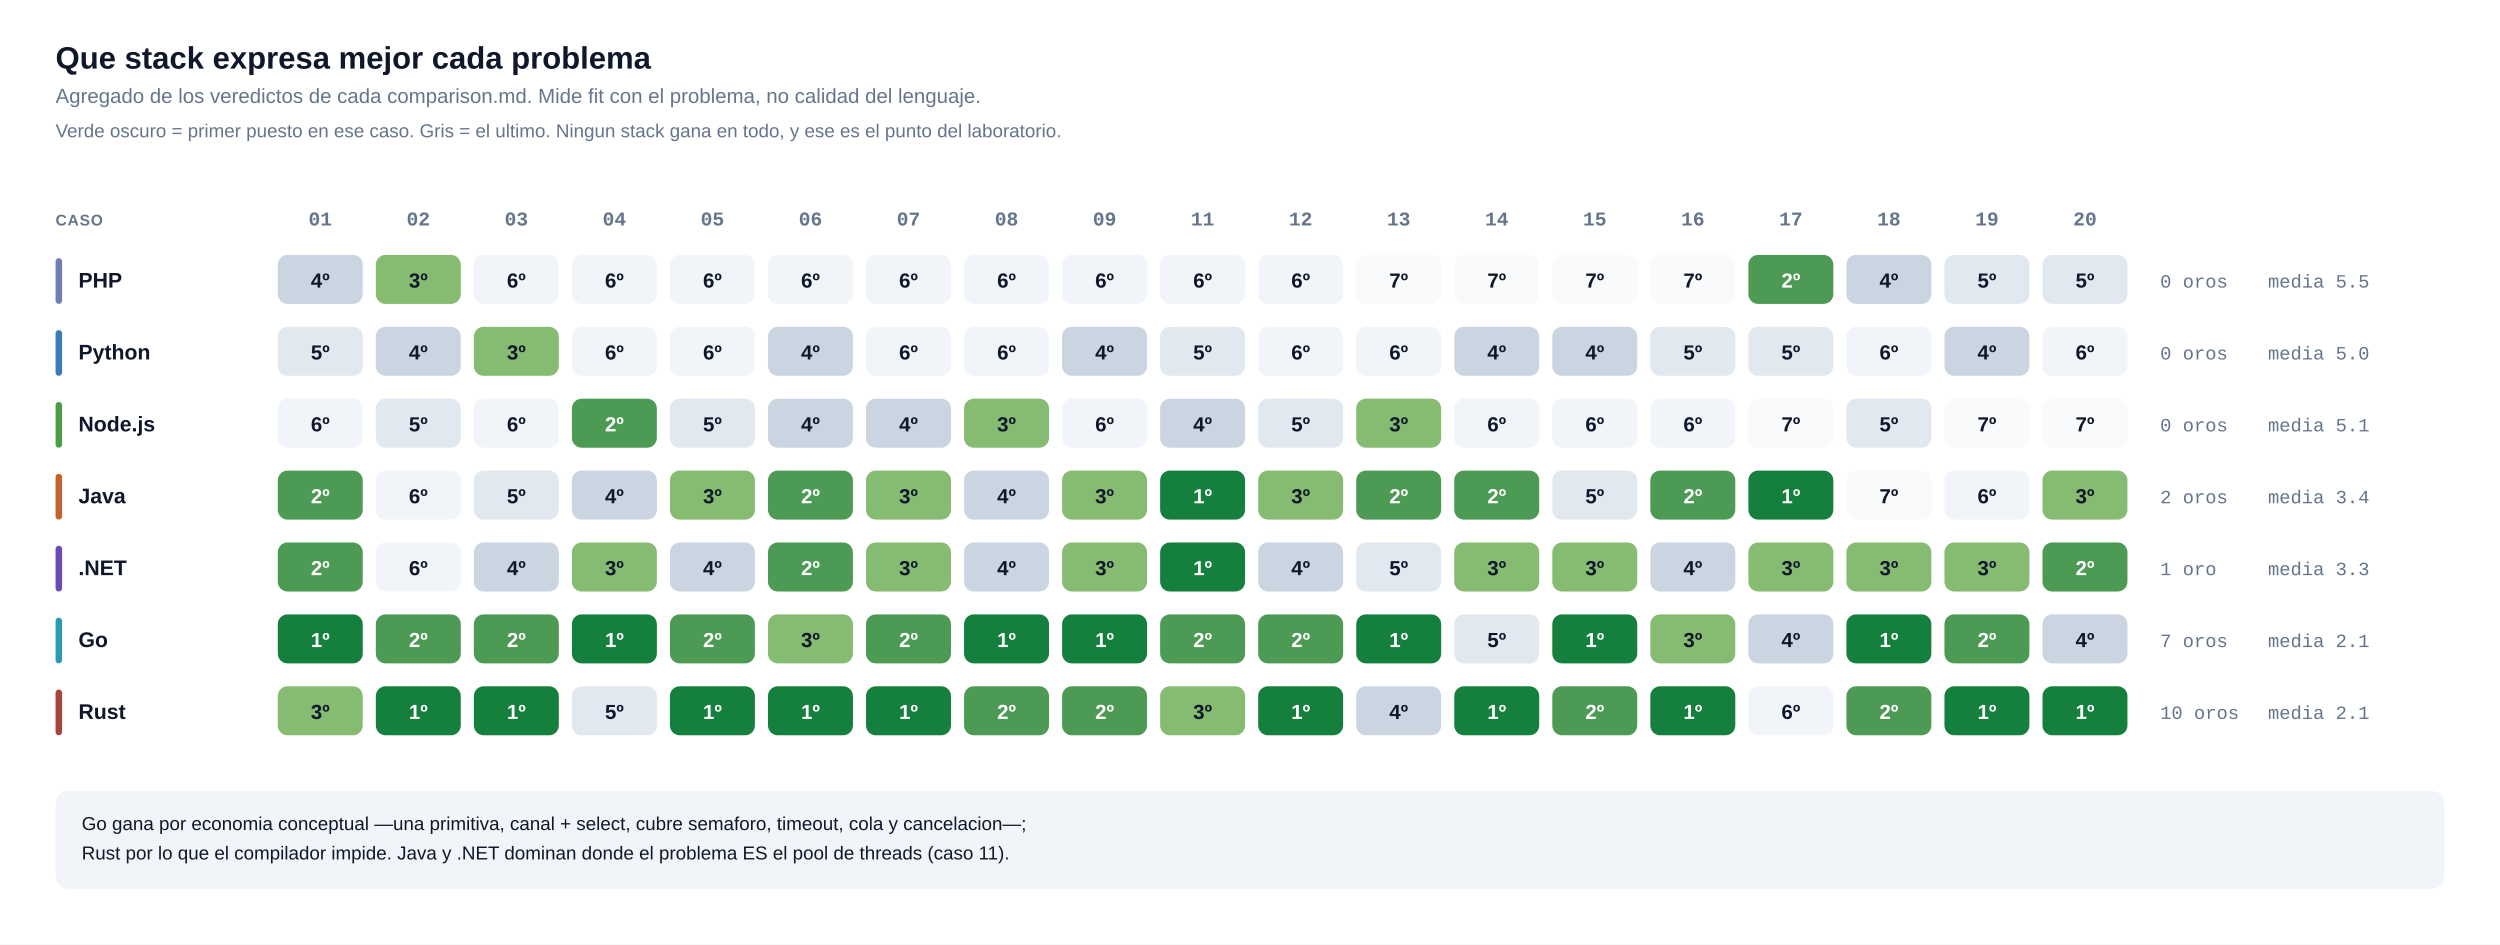
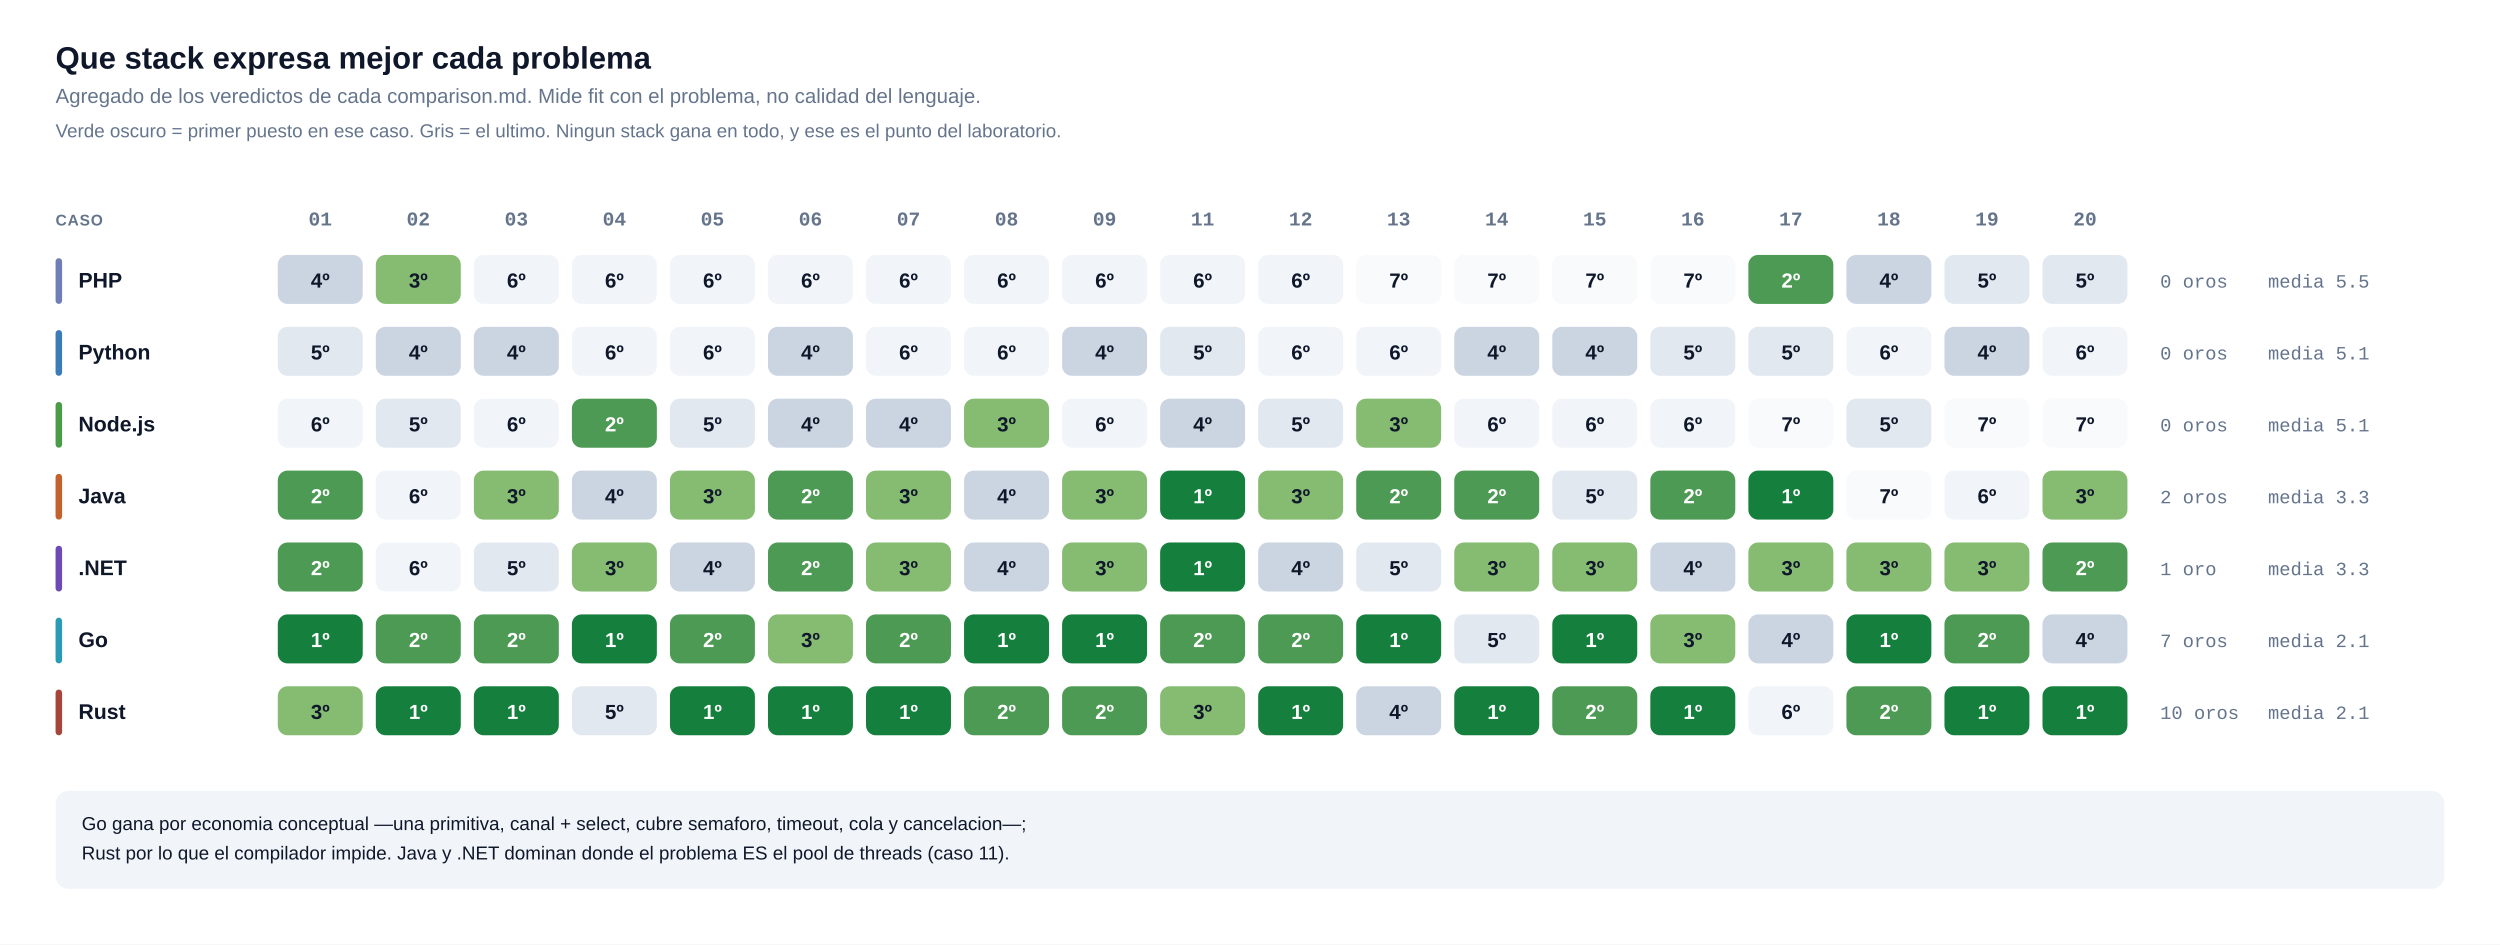
<svg xmlns="http://www.w3.org/2000/svg" viewBox="0 0 1530 578" width="1530" height="578" role="img" aria-label="Ranking de fit por caso y stack">
  <defs>
    <marker id="arrowhead" markerWidth="9" markerHeight="7" refX="8" refY="3.5" orient="auto">
      <polygon points="0 0, 9 3.5, 0 7" fill="#2563eb" />
    </marker>
  </defs>
  <rect x="0" y="0" width="1530" height="578" rx="0" ry="0" fill="#ffffff" stroke="none" stroke-width="1" />
  <text x="34" y="42" font-family="Segoe UI, Helvetica Neue, Arial, sans-serif" font-size="19" fill="#0f172a" text-anchor="start" font-weight="600">Que stack expresa mejor cada problema</text>
  <text x="34" y="63" font-family="Segoe UI, Helvetica Neue, Arial, sans-serif" font-size="12.5" fill="#64748b" text-anchor="start" font-weight="400">Agregado de los veredictos de cada comparison.md. Mide fit con el problema, no calidad del lenguaje.</text>
  <text x="34" y="84" font-family="Segoe UI, Helvetica Neue, Arial, sans-serif" font-size="11.5" fill="#64748b" text-anchor="start" font-weight="400">Verde oscuro = primer puesto en ese caso. Gris = el ultimo. Ningun stack gana en todo, y ese es el punto del laboratorio.</text>
  <text x="196.0" y="138" font-family="SFMono-Regular, Consolas, Liberation Mono, monospace" font-size="12" fill="#64748b" text-anchor="middle" font-weight="600">01</text>
  <text x="256.0" y="138" font-family="SFMono-Regular, Consolas, Liberation Mono, monospace" font-size="12" fill="#64748b" text-anchor="middle" font-weight="600">02</text>
  <text x="316.0" y="138" font-family="SFMono-Regular, Consolas, Liberation Mono, monospace" font-size="12" fill="#64748b" text-anchor="middle" font-weight="600">03</text>
  <text x="376.0" y="138" font-family="SFMono-Regular, Consolas, Liberation Mono, monospace" font-size="12" fill="#64748b" text-anchor="middle" font-weight="600">04</text>
  <text x="436.0" y="138" font-family="SFMono-Regular, Consolas, Liberation Mono, monospace" font-size="12" fill="#64748b" text-anchor="middle" font-weight="600">05</text>
  <text x="496.0" y="138" font-family="SFMono-Regular, Consolas, Liberation Mono, monospace" font-size="12" fill="#64748b" text-anchor="middle" font-weight="600">06</text>
  <text x="556.0" y="138" font-family="SFMono-Regular, Consolas, Liberation Mono, monospace" font-size="12" fill="#64748b" text-anchor="middle" font-weight="600">07</text>
  <text x="616.0" y="138" font-family="SFMono-Regular, Consolas, Liberation Mono, monospace" font-size="12" fill="#64748b" text-anchor="middle" font-weight="600">08</text>
  <text x="676.0" y="138" font-family="SFMono-Regular, Consolas, Liberation Mono, monospace" font-size="12" fill="#64748b" text-anchor="middle" font-weight="600">09</text>
  <text x="736.0" y="138" font-family="SFMono-Regular, Consolas, Liberation Mono, monospace" font-size="12" fill="#64748b" text-anchor="middle" font-weight="600">11</text>
  <text x="796.0" y="138" font-family="SFMono-Regular, Consolas, Liberation Mono, monospace" font-size="12" fill="#64748b" text-anchor="middle" font-weight="600">12</text>
  <text x="856.0" y="138" font-family="SFMono-Regular, Consolas, Liberation Mono, monospace" font-size="12" fill="#64748b" text-anchor="middle" font-weight="600">13</text>
  <text x="916.0" y="138" font-family="SFMono-Regular, Consolas, Liberation Mono, monospace" font-size="12" fill="#64748b" text-anchor="middle" font-weight="600">14</text>
  <text x="976.0" y="138" font-family="SFMono-Regular, Consolas, Liberation Mono, monospace" font-size="12" fill="#64748b" text-anchor="middle" font-weight="600">15</text>
  <text x="1036.0" y="138" font-family="SFMono-Regular, Consolas, Liberation Mono, monospace" font-size="12" fill="#64748b" text-anchor="middle" font-weight="600">16</text>
  <text x="1096.0" y="138" font-family="SFMono-Regular, Consolas, Liberation Mono, monospace" font-size="12" fill="#64748b" text-anchor="middle" font-weight="600">17</text>
  <text x="1156.0" y="138" font-family="SFMono-Regular, Consolas, Liberation Mono, monospace" font-size="12" fill="#64748b" text-anchor="middle" font-weight="600">18</text>
  <text x="1216.0" y="138" font-family="SFMono-Regular, Consolas, Liberation Mono, monospace" font-size="12" fill="#64748b" text-anchor="middle" font-weight="600">19</text>
  <text x="1276.0" y="138" font-family="SFMono-Regular, Consolas, Liberation Mono, monospace" font-size="12" fill="#64748b" text-anchor="middle" font-weight="600">20</text>
  <text x="34" y="138" font-family="Segoe UI, Helvetica Neue, Arial, sans-serif" font-size="9.5" fill="#64748b" text-anchor="start" font-weight="700" letter-spacing="0.5">CASO</text>
  <rect x="34" y="158" width="4" height="28" rx="2" ry="2" fill="#6f7fb5" stroke="none" stroke-width="1" />
  <text x="48" y="176" font-family="Segoe UI, Helvetica Neue, Arial, sans-serif" font-size="13" fill="#0f172a" text-anchor="start" font-weight="600">PHP</text>
  <rect x="170" y="156" width="52" height="30" rx="6" ry="6" fill="#cbd5e1" stroke="none" stroke-width="1" />
  <text x="196.0" y="176" font-family="Segoe UI, Helvetica Neue, Arial, sans-serif" font-size="12.5" fill="#0f172a" text-anchor="middle" font-weight="600">4º</text>
  <rect x="230" y="156" width="52" height="30" rx="6" ry="6" fill="#86bb72" stroke="none" stroke-width="1" />
  <text x="256.0" y="176" font-family="Segoe UI, Helvetica Neue, Arial, sans-serif" font-size="12.5" fill="#0f172a" text-anchor="middle" font-weight="600">3º</text>
  <rect x="290" y="156" width="52" height="30" rx="6" ry="6" fill="#f1f5f9" stroke="none" stroke-width="1" />
  <text x="316.0" y="176" font-family="Segoe UI, Helvetica Neue, Arial, sans-serif" font-size="12.5" fill="#0f172a" text-anchor="middle" font-weight="600">6º</text>
  <rect x="350" y="156" width="52" height="30" rx="6" ry="6" fill="#f1f5f9" stroke="none" stroke-width="1" />
  <text x="376.0" y="176" font-family="Segoe UI, Helvetica Neue, Arial, sans-serif" font-size="12.5" fill="#0f172a" text-anchor="middle" font-weight="600">6º</text>
  <rect x="410" y="156" width="52" height="30" rx="6" ry="6" fill="#f1f5f9" stroke="none" stroke-width="1" />
  <text x="436.0" y="176" font-family="Segoe UI, Helvetica Neue, Arial, sans-serif" font-size="12.5" fill="#0f172a" text-anchor="middle" font-weight="600">6º</text>
  <rect x="470" y="156" width="52" height="30" rx="6" ry="6" fill="#f1f5f9" stroke="none" stroke-width="1" />
  <text x="496.0" y="176" font-family="Segoe UI, Helvetica Neue, Arial, sans-serif" font-size="12.5" fill="#0f172a" text-anchor="middle" font-weight="600">6º</text>
  <rect x="530" y="156" width="52" height="30" rx="6" ry="6" fill="#f1f5f9" stroke="none" stroke-width="1" />
  <text x="556.0" y="176" font-family="Segoe UI, Helvetica Neue, Arial, sans-serif" font-size="12.5" fill="#0f172a" text-anchor="middle" font-weight="600">6º</text>
  <rect x="590" y="156" width="52" height="30" rx="6" ry="6" fill="#f1f5f9" stroke="none" stroke-width="1" />
  <text x="616.0" y="176" font-family="Segoe UI, Helvetica Neue, Arial, sans-serif" font-size="12.5" fill="#0f172a" text-anchor="middle" font-weight="600">6º</text>
  <rect x="650" y="156" width="52" height="30" rx="6" ry="6" fill="#f1f5f9" stroke="none" stroke-width="1" />
  <text x="676.0" y="176" font-family="Segoe UI, Helvetica Neue, Arial, sans-serif" font-size="12.5" fill="#0f172a" text-anchor="middle" font-weight="600">6º</text>
  <rect x="710" y="156" width="52" height="30" rx="6" ry="6" fill="#f1f5f9" stroke="none" stroke-width="1" />
  <text x="736.0" y="176" font-family="Segoe UI, Helvetica Neue, Arial, sans-serif" font-size="12.5" fill="#0f172a" text-anchor="middle" font-weight="600">6º</text>
  <rect x="770" y="156" width="52" height="30" rx="6" ry="6" fill="#f1f5f9" stroke="none" stroke-width="1" />
  <text x="796.0" y="176" font-family="Segoe UI, Helvetica Neue, Arial, sans-serif" font-size="12.5" fill="#0f172a" text-anchor="middle" font-weight="600">6º</text>
  <rect x="830" y="156" width="52" height="30" rx="6" ry="6" fill="#f8fafc" stroke="none" stroke-width="1" />
  <text x="856.0" y="176" font-family="Segoe UI, Helvetica Neue, Arial, sans-serif" font-size="12.5" fill="#0f172a" text-anchor="middle" font-weight="600">7º</text>
  <rect x="890" y="156" width="52" height="30" rx="6" ry="6" fill="#f8fafc" stroke="none" stroke-width="1" />
  <text x="916.0" y="176" font-family="Segoe UI, Helvetica Neue, Arial, sans-serif" font-size="12.5" fill="#0f172a" text-anchor="middle" font-weight="600">7º</text>
  <rect x="950" y="156" width="52" height="30" rx="6" ry="6" fill="#f8fafc" stroke="none" stroke-width="1" />
  <text x="976.0" y="176" font-family="Segoe UI, Helvetica Neue, Arial, sans-serif" font-size="12.5" fill="#0f172a" text-anchor="middle" font-weight="600">7º</text>
  <rect x="1010" y="156" width="52" height="30" rx="6" ry="6" fill="#f8fafc" stroke="none" stroke-width="1" />
  <text x="1036.0" y="176" font-family="Segoe UI, Helvetica Neue, Arial, sans-serif" font-size="12.5" fill="#0f172a" text-anchor="middle" font-weight="600">7º</text>
  <rect x="1070" y="156" width="52" height="30" rx="6" ry="6" fill="#4d9a54" stroke="none" stroke-width="1" />
  <text x="1096.0" y="176" font-family="Segoe UI, Helvetica Neue, Arial, sans-serif" font-size="12.5" fill="#ffffff" text-anchor="middle" font-weight="600">2º</text>
  <rect x="1130" y="156" width="52" height="30" rx="6" ry="6" fill="#cbd5e1" stroke="none" stroke-width="1" />
  <text x="1156.0" y="176" font-family="Segoe UI, Helvetica Neue, Arial, sans-serif" font-size="12.5" fill="#0f172a" text-anchor="middle" font-weight="600">4º</text>
  <rect x="1190" y="156" width="52" height="30" rx="6" ry="6" fill="#e2e8f0" stroke="none" stroke-width="1" />
  <text x="1216.0" y="176" font-family="Segoe UI, Helvetica Neue, Arial, sans-serif" font-size="12.5" fill="#0f172a" text-anchor="middle" font-weight="600">5º</text>
  <rect x="1250" y="156" width="52" height="30" rx="6" ry="6" fill="#e2e8f0" stroke="none" stroke-width="1" />
  <text x="1276.0" y="176" font-family="Segoe UI, Helvetica Neue, Arial, sans-serif" font-size="12.5" fill="#0f172a" text-anchor="middle" font-weight="600">5º</text>
  <text x="1322" y="176" font-family="SFMono-Regular, Consolas, Liberation Mono, monospace" font-size="11.5" fill="#64748b" text-anchor="start" font-weight="400">0 oros</text>
  <text x="1388" y="176" font-family="SFMono-Regular, Consolas, Liberation Mono, monospace" font-size="11.5" fill="#64748b" text-anchor="start" font-weight="400">media 5.5</text>
  <rect x="34" y="202" width="4" height="28" rx="2" ry="2" fill="#3b7cb8" stroke="none" stroke-width="1" />
  <text x="48" y="220" font-family="Segoe UI, Helvetica Neue, Arial, sans-serif" font-size="13" fill="#0f172a" text-anchor="start" font-weight="600">Python</text>
  <rect x="170" y="200" width="52" height="30" rx="6" ry="6" fill="#e2e8f0" stroke="none" stroke-width="1" />
  <text x="196.0" y="220" font-family="Segoe UI, Helvetica Neue, Arial, sans-serif" font-size="12.5" fill="#0f172a" text-anchor="middle" font-weight="600">5º</text>
  <rect x="230" y="200" width="52" height="30" rx="6" ry="6" fill="#cbd5e1" stroke="none" stroke-width="1" />
  <text x="256.0" y="220" font-family="Segoe UI, Helvetica Neue, Arial, sans-serif" font-size="12.5" fill="#0f172a" text-anchor="middle" font-weight="600">4º</text>
-   <rect x="290" y="200" width="52" height="30" rx="6" ry="6" fill="#86bb72" stroke="none" stroke-width="1" />
-   <text x="316.0" y="220" font-family="Segoe UI, Helvetica Neue, Arial, sans-serif" font-size="12.5" fill="#0f172a" text-anchor="middle" font-weight="600">3º</text>
+   <rect x="290" y="200" width="52" height="30" rx="6" ry="6" fill="#cbd5e1" stroke="none" stroke-width="1" />
+   <text x="316.0" y="220" font-family="Segoe UI, Helvetica Neue, Arial, sans-serif" font-size="12.5" fill="#0f172a" text-anchor="middle" font-weight="600">4º</text>
  <rect x="350" y="200" width="52" height="30" rx="6" ry="6" fill="#f1f5f9" stroke="none" stroke-width="1" />
  <text x="376.0" y="220" font-family="Segoe UI, Helvetica Neue, Arial, sans-serif" font-size="12.5" fill="#0f172a" text-anchor="middle" font-weight="600">6º</text>
  <rect x="410" y="200" width="52" height="30" rx="6" ry="6" fill="#f1f5f9" stroke="none" stroke-width="1" />
  <text x="436.0" y="220" font-family="Segoe UI, Helvetica Neue, Arial, sans-serif" font-size="12.5" fill="#0f172a" text-anchor="middle" font-weight="600">6º</text>
  <rect x="470" y="200" width="52" height="30" rx="6" ry="6" fill="#cbd5e1" stroke="none" stroke-width="1" />
  <text x="496.0" y="220" font-family="Segoe UI, Helvetica Neue, Arial, sans-serif" font-size="12.5" fill="#0f172a" text-anchor="middle" font-weight="600">4º</text>
  <rect x="530" y="200" width="52" height="30" rx="6" ry="6" fill="#f1f5f9" stroke="none" stroke-width="1" />
  <text x="556.0" y="220" font-family="Segoe UI, Helvetica Neue, Arial, sans-serif" font-size="12.5" fill="#0f172a" text-anchor="middle" font-weight="600">6º</text>
  <rect x="590" y="200" width="52" height="30" rx="6" ry="6" fill="#f1f5f9" stroke="none" stroke-width="1" />
  <text x="616.0" y="220" font-family="Segoe UI, Helvetica Neue, Arial, sans-serif" font-size="12.5" fill="#0f172a" text-anchor="middle" font-weight="600">6º</text>
  <rect x="650" y="200" width="52" height="30" rx="6" ry="6" fill="#cbd5e1" stroke="none" stroke-width="1" />
  <text x="676.0" y="220" font-family="Segoe UI, Helvetica Neue, Arial, sans-serif" font-size="12.5" fill="#0f172a" text-anchor="middle" font-weight="600">4º</text>
  <rect x="710" y="200" width="52" height="30" rx="6" ry="6" fill="#e2e8f0" stroke="none" stroke-width="1" />
  <text x="736.0" y="220" font-family="Segoe UI, Helvetica Neue, Arial, sans-serif" font-size="12.5" fill="#0f172a" text-anchor="middle" font-weight="600">5º</text>
  <rect x="770" y="200" width="52" height="30" rx="6" ry="6" fill="#f1f5f9" stroke="none" stroke-width="1" />
  <text x="796.0" y="220" font-family="Segoe UI, Helvetica Neue, Arial, sans-serif" font-size="12.5" fill="#0f172a" text-anchor="middle" font-weight="600">6º</text>
  <rect x="830" y="200" width="52" height="30" rx="6" ry="6" fill="#f1f5f9" stroke="none" stroke-width="1" />
  <text x="856.0" y="220" font-family="Segoe UI, Helvetica Neue, Arial, sans-serif" font-size="12.5" fill="#0f172a" text-anchor="middle" font-weight="600">6º</text>
  <rect x="890" y="200" width="52" height="30" rx="6" ry="6" fill="#cbd5e1" stroke="none" stroke-width="1" />
  <text x="916.0" y="220" font-family="Segoe UI, Helvetica Neue, Arial, sans-serif" font-size="12.5" fill="#0f172a" text-anchor="middle" font-weight="600">4º</text>
  <rect x="950" y="200" width="52" height="30" rx="6" ry="6" fill="#cbd5e1" stroke="none" stroke-width="1" />
  <text x="976.0" y="220" font-family="Segoe UI, Helvetica Neue, Arial, sans-serif" font-size="12.5" fill="#0f172a" text-anchor="middle" font-weight="600">4º</text>
  <rect x="1010" y="200" width="52" height="30" rx="6" ry="6" fill="#e2e8f0" stroke="none" stroke-width="1" />
  <text x="1036.0" y="220" font-family="Segoe UI, Helvetica Neue, Arial, sans-serif" font-size="12.5" fill="#0f172a" text-anchor="middle" font-weight="600">5º</text>
  <rect x="1070" y="200" width="52" height="30" rx="6" ry="6" fill="#e2e8f0" stroke="none" stroke-width="1" />
  <text x="1096.0" y="220" font-family="Segoe UI, Helvetica Neue, Arial, sans-serif" font-size="12.5" fill="#0f172a" text-anchor="middle" font-weight="600">5º</text>
  <rect x="1130" y="200" width="52" height="30" rx="6" ry="6" fill="#f1f5f9" stroke="none" stroke-width="1" />
  <text x="1156.0" y="220" font-family="Segoe UI, Helvetica Neue, Arial, sans-serif" font-size="12.5" fill="#0f172a" text-anchor="middle" font-weight="600">6º</text>
  <rect x="1190" y="200" width="52" height="30" rx="6" ry="6" fill="#cbd5e1" stroke="none" stroke-width="1" />
  <text x="1216.0" y="220" font-family="Segoe UI, Helvetica Neue, Arial, sans-serif" font-size="12.5" fill="#0f172a" text-anchor="middle" font-weight="600">4º</text>
  <rect x="1250" y="200" width="52" height="30" rx="6" ry="6" fill="#f1f5f9" stroke="none" stroke-width="1" />
  <text x="1276.0" y="220" font-family="Segoe UI, Helvetica Neue, Arial, sans-serif" font-size="12.5" fill="#0f172a" text-anchor="middle" font-weight="600">6º</text>
  <text x="1322" y="220" font-family="SFMono-Regular, Consolas, Liberation Mono, monospace" font-size="11.5" fill="#64748b" text-anchor="start" font-weight="400">0 oros</text>
-   <text x="1388" y="220" font-family="SFMono-Regular, Consolas, Liberation Mono, monospace" font-size="11.5" fill="#64748b" text-anchor="start" font-weight="400">media 5.0</text>
+   <text x="1388" y="220" font-family="SFMono-Regular, Consolas, Liberation Mono, monospace" font-size="11.5" fill="#64748b" text-anchor="start" font-weight="400">media 5.1</text>
  <rect x="34" y="246" width="4" height="28" rx="2" ry="2" fill="#4b9c46" stroke="none" stroke-width="1" />
  <text x="48" y="264" font-family="Segoe UI, Helvetica Neue, Arial, sans-serif" font-size="13" fill="#0f172a" text-anchor="start" font-weight="600">Node.js</text>
  <rect x="170" y="244" width="52" height="30" rx="6" ry="6" fill="#f1f5f9" stroke="none" stroke-width="1" />
  <text x="196.0" y="264" font-family="Segoe UI, Helvetica Neue, Arial, sans-serif" font-size="12.5" fill="#0f172a" text-anchor="middle" font-weight="600">6º</text>
  <rect x="230" y="244" width="52" height="30" rx="6" ry="6" fill="#e2e8f0" stroke="none" stroke-width="1" />
  <text x="256.0" y="264" font-family="Segoe UI, Helvetica Neue, Arial, sans-serif" font-size="12.5" fill="#0f172a" text-anchor="middle" font-weight="600">5º</text>
  <rect x="290" y="244" width="52" height="30" rx="6" ry="6" fill="#f1f5f9" stroke="none" stroke-width="1" />
  <text x="316.0" y="264" font-family="Segoe UI, Helvetica Neue, Arial, sans-serif" font-size="12.5" fill="#0f172a" text-anchor="middle" font-weight="600">6º</text>
  <rect x="350" y="244" width="52" height="30" rx="6" ry="6" fill="#4d9a54" stroke="none" stroke-width="1" />
  <text x="376.0" y="264" font-family="Segoe UI, Helvetica Neue, Arial, sans-serif" font-size="12.5" fill="#ffffff" text-anchor="middle" font-weight="600">2º</text>
  <rect x="410" y="244" width="52" height="30" rx="6" ry="6" fill="#e2e8f0" stroke="none" stroke-width="1" />
  <text x="436.0" y="264" font-family="Segoe UI, Helvetica Neue, Arial, sans-serif" font-size="12.5" fill="#0f172a" text-anchor="middle" font-weight="600">5º</text>
  <rect x="470" y="244" width="52" height="30" rx="6" ry="6" fill="#cbd5e1" stroke="none" stroke-width="1" />
  <text x="496.0" y="264" font-family="Segoe UI, Helvetica Neue, Arial, sans-serif" font-size="12.5" fill="#0f172a" text-anchor="middle" font-weight="600">4º</text>
  <rect x="530" y="244" width="52" height="30" rx="6" ry="6" fill="#cbd5e1" stroke="none" stroke-width="1" />
  <text x="556.0" y="264" font-family="Segoe UI, Helvetica Neue, Arial, sans-serif" font-size="12.5" fill="#0f172a" text-anchor="middle" font-weight="600">4º</text>
  <rect x="590" y="244" width="52" height="30" rx="6" ry="6" fill="#86bb72" stroke="none" stroke-width="1" />
  <text x="616.0" y="264" font-family="Segoe UI, Helvetica Neue, Arial, sans-serif" font-size="12.5" fill="#0f172a" text-anchor="middle" font-weight="600">3º</text>
  <rect x="650" y="244" width="52" height="30" rx="6" ry="6" fill="#f1f5f9" stroke="none" stroke-width="1" />
  <text x="676.0" y="264" font-family="Segoe UI, Helvetica Neue, Arial, sans-serif" font-size="12.5" fill="#0f172a" text-anchor="middle" font-weight="600">6º</text>
  <rect x="710" y="244" width="52" height="30" rx="6" ry="6" fill="#cbd5e1" stroke="none" stroke-width="1" />
  <text x="736.0" y="264" font-family="Segoe UI, Helvetica Neue, Arial, sans-serif" font-size="12.5" fill="#0f172a" text-anchor="middle" font-weight="600">4º</text>
  <rect x="770" y="244" width="52" height="30" rx="6" ry="6" fill="#e2e8f0" stroke="none" stroke-width="1" />
  <text x="796.0" y="264" font-family="Segoe UI, Helvetica Neue, Arial, sans-serif" font-size="12.5" fill="#0f172a" text-anchor="middle" font-weight="600">5º</text>
  <rect x="830" y="244" width="52" height="30" rx="6" ry="6" fill="#86bb72" stroke="none" stroke-width="1" />
  <text x="856.0" y="264" font-family="Segoe UI, Helvetica Neue, Arial, sans-serif" font-size="12.5" fill="#0f172a" text-anchor="middle" font-weight="600">3º</text>
  <rect x="890" y="244" width="52" height="30" rx="6" ry="6" fill="#f1f5f9" stroke="none" stroke-width="1" />
  <text x="916.0" y="264" font-family="Segoe UI, Helvetica Neue, Arial, sans-serif" font-size="12.5" fill="#0f172a" text-anchor="middle" font-weight="600">6º</text>
  <rect x="950" y="244" width="52" height="30" rx="6" ry="6" fill="#f1f5f9" stroke="none" stroke-width="1" />
  <text x="976.0" y="264" font-family="Segoe UI, Helvetica Neue, Arial, sans-serif" font-size="12.5" fill="#0f172a" text-anchor="middle" font-weight="600">6º</text>
  <rect x="1010" y="244" width="52" height="30" rx="6" ry="6" fill="#f1f5f9" stroke="none" stroke-width="1" />
  <text x="1036.0" y="264" font-family="Segoe UI, Helvetica Neue, Arial, sans-serif" font-size="12.5" fill="#0f172a" text-anchor="middle" font-weight="600">6º</text>
  <rect x="1070" y="244" width="52" height="30" rx="6" ry="6" fill="#f8fafc" stroke="none" stroke-width="1" />
  <text x="1096.0" y="264" font-family="Segoe UI, Helvetica Neue, Arial, sans-serif" font-size="12.5" fill="#0f172a" text-anchor="middle" font-weight="600">7º</text>
  <rect x="1130" y="244" width="52" height="30" rx="6" ry="6" fill="#e2e8f0" stroke="none" stroke-width="1" />
  <text x="1156.0" y="264" font-family="Segoe UI, Helvetica Neue, Arial, sans-serif" font-size="12.5" fill="#0f172a" text-anchor="middle" font-weight="600">5º</text>
  <rect x="1190" y="244" width="52" height="30" rx="6" ry="6" fill="#f8fafc" stroke="none" stroke-width="1" />
  <text x="1216.0" y="264" font-family="Segoe UI, Helvetica Neue, Arial, sans-serif" font-size="12.5" fill="#0f172a" text-anchor="middle" font-weight="600">7º</text>
  <rect x="1250" y="244" width="52" height="30" rx="6" ry="6" fill="#f8fafc" stroke="none" stroke-width="1" />
  <text x="1276.0" y="264" font-family="Segoe UI, Helvetica Neue, Arial, sans-serif" font-size="12.5" fill="#0f172a" text-anchor="middle" font-weight="600">7º</text>
  <text x="1322" y="264" font-family="SFMono-Regular, Consolas, Liberation Mono, monospace" font-size="11.5" fill="#64748b" text-anchor="start" font-weight="400">0 oros</text>
  <text x="1388" y="264" font-family="SFMono-Regular, Consolas, Liberation Mono, monospace" font-size="11.5" fill="#64748b" text-anchor="start" font-weight="400">media 5.1</text>
  <rect x="34" y="290" width="4" height="28" rx="2" ry="2" fill="#c4622d" stroke="none" stroke-width="1" />
  <text x="48" y="308" font-family="Segoe UI, Helvetica Neue, Arial, sans-serif" font-size="13" fill="#0f172a" text-anchor="start" font-weight="600">Java</text>
  <rect x="170" y="288" width="52" height="30" rx="6" ry="6" fill="#4d9a54" stroke="none" stroke-width="1" />
  <text x="196.0" y="308" font-family="Segoe UI, Helvetica Neue, Arial, sans-serif" font-size="12.5" fill="#ffffff" text-anchor="middle" font-weight="600">2º</text>
  <rect x="230" y="288" width="52" height="30" rx="6" ry="6" fill="#f1f5f9" stroke="none" stroke-width="1" />
  <text x="256.0" y="308" font-family="Segoe UI, Helvetica Neue, Arial, sans-serif" font-size="12.5" fill="#0f172a" text-anchor="middle" font-weight="600">6º</text>
-   <rect x="290" y="288" width="52" height="30" rx="6" ry="6" fill="#e2e8f0" stroke="none" stroke-width="1" />
-   <text x="316.0" y="308" font-family="Segoe UI, Helvetica Neue, Arial, sans-serif" font-size="12.5" fill="#0f172a" text-anchor="middle" font-weight="600">5º</text>
+   <rect x="290" y="288" width="52" height="30" rx="6" ry="6" fill="#86bb72" stroke="none" stroke-width="1" />
+   <text x="316.0" y="308" font-family="Segoe UI, Helvetica Neue, Arial, sans-serif" font-size="12.5" fill="#0f172a" text-anchor="middle" font-weight="600">3º</text>
  <rect x="350" y="288" width="52" height="30" rx="6" ry="6" fill="#cbd5e1" stroke="none" stroke-width="1" />
  <text x="376.0" y="308" font-family="Segoe UI, Helvetica Neue, Arial, sans-serif" font-size="12.5" fill="#0f172a" text-anchor="middle" font-weight="600">4º</text>
  <rect x="410" y="288" width="52" height="30" rx="6" ry="6" fill="#86bb72" stroke="none" stroke-width="1" />
  <text x="436.0" y="308" font-family="Segoe UI, Helvetica Neue, Arial, sans-serif" font-size="12.5" fill="#0f172a" text-anchor="middle" font-weight="600">3º</text>
  <rect x="470" y="288" width="52" height="30" rx="6" ry="6" fill="#4d9a54" stroke="none" stroke-width="1" />
  <text x="496.0" y="308" font-family="Segoe UI, Helvetica Neue, Arial, sans-serif" font-size="12.5" fill="#ffffff" text-anchor="middle" font-weight="600">2º</text>
  <rect x="530" y="288" width="52" height="30" rx="6" ry="6" fill="#86bb72" stroke="none" stroke-width="1" />
  <text x="556.0" y="308" font-family="Segoe UI, Helvetica Neue, Arial, sans-serif" font-size="12.5" fill="#0f172a" text-anchor="middle" font-weight="600">3º</text>
  <rect x="590" y="288" width="52" height="30" rx="6" ry="6" fill="#cbd5e1" stroke="none" stroke-width="1" />
  <text x="616.0" y="308" font-family="Segoe UI, Helvetica Neue, Arial, sans-serif" font-size="12.5" fill="#0f172a" text-anchor="middle" font-weight="600">4º</text>
  <rect x="650" y="288" width="52" height="30" rx="6" ry="6" fill="#86bb72" stroke="none" stroke-width="1" />
  <text x="676.0" y="308" font-family="Segoe UI, Helvetica Neue, Arial, sans-serif" font-size="12.5" fill="#0f172a" text-anchor="middle" font-weight="600">3º</text>
  <rect x="710" y="288" width="52" height="30" rx="6" ry="6" fill="#15803d" stroke="none" stroke-width="1" />
  <text x="736.0" y="308" font-family="Segoe UI, Helvetica Neue, Arial, sans-serif" font-size="12.5" fill="#ffffff" text-anchor="middle" font-weight="600">1º</text>
  <rect x="770" y="288" width="52" height="30" rx="6" ry="6" fill="#86bb72" stroke="none" stroke-width="1" />
  <text x="796.0" y="308" font-family="Segoe UI, Helvetica Neue, Arial, sans-serif" font-size="12.5" fill="#0f172a" text-anchor="middle" font-weight="600">3º</text>
  <rect x="830" y="288" width="52" height="30" rx="6" ry="6" fill="#4d9a54" stroke="none" stroke-width="1" />
  <text x="856.0" y="308" font-family="Segoe UI, Helvetica Neue, Arial, sans-serif" font-size="12.5" fill="#ffffff" text-anchor="middle" font-weight="600">2º</text>
  <rect x="890" y="288" width="52" height="30" rx="6" ry="6" fill="#4d9a54" stroke="none" stroke-width="1" />
  <text x="916.0" y="308" font-family="Segoe UI, Helvetica Neue, Arial, sans-serif" font-size="12.5" fill="#ffffff" text-anchor="middle" font-weight="600">2º</text>
  <rect x="950" y="288" width="52" height="30" rx="6" ry="6" fill="#e2e8f0" stroke="none" stroke-width="1" />
  <text x="976.0" y="308" font-family="Segoe UI, Helvetica Neue, Arial, sans-serif" font-size="12.5" fill="#0f172a" text-anchor="middle" font-weight="600">5º</text>
  <rect x="1010" y="288" width="52" height="30" rx="6" ry="6" fill="#4d9a54" stroke="none" stroke-width="1" />
  <text x="1036.0" y="308" font-family="Segoe UI, Helvetica Neue, Arial, sans-serif" font-size="12.5" fill="#ffffff" text-anchor="middle" font-weight="600">2º</text>
  <rect x="1070" y="288" width="52" height="30" rx="6" ry="6" fill="#15803d" stroke="none" stroke-width="1" />
  <text x="1096.0" y="308" font-family="Segoe UI, Helvetica Neue, Arial, sans-serif" font-size="12.5" fill="#ffffff" text-anchor="middle" font-weight="600">1º</text>
  <rect x="1130" y="288" width="52" height="30" rx="6" ry="6" fill="#f8fafc" stroke="none" stroke-width="1" />
  <text x="1156.0" y="308" font-family="Segoe UI, Helvetica Neue, Arial, sans-serif" font-size="12.5" fill="#0f172a" text-anchor="middle" font-weight="600">7º</text>
  <rect x="1190" y="288" width="52" height="30" rx="6" ry="6" fill="#f1f5f9" stroke="none" stroke-width="1" />
  <text x="1216.0" y="308" font-family="Segoe UI, Helvetica Neue, Arial, sans-serif" font-size="12.5" fill="#0f172a" text-anchor="middle" font-weight="600">6º</text>
  <rect x="1250" y="288" width="52" height="30" rx="6" ry="6" fill="#86bb72" stroke="none" stroke-width="1" />
  <text x="1276.0" y="308" font-family="Segoe UI, Helvetica Neue, Arial, sans-serif" font-size="12.5" fill="#0f172a" text-anchor="middle" font-weight="600">3º</text>
  <text x="1322" y="308" font-family="SFMono-Regular, Consolas, Liberation Mono, monospace" font-size="11.5" fill="#64748b" text-anchor="start" font-weight="400">2 oros</text>
-   <text x="1388" y="308" font-family="SFMono-Regular, Consolas, Liberation Mono, monospace" font-size="11.5" fill="#64748b" text-anchor="start" font-weight="400">media 3.4</text>
+   <text x="1388" y="308" font-family="SFMono-Regular, Consolas, Liberation Mono, monospace" font-size="11.5" fill="#64748b" text-anchor="start" font-weight="400">media 3.3</text>
  <rect x="34" y="334" width="4" height="28" rx="2" ry="2" fill="#6c4bb6" stroke="none" stroke-width="1" />
  <text x="48" y="352" font-family="Segoe UI, Helvetica Neue, Arial, sans-serif" font-size="13" fill="#0f172a" text-anchor="start" font-weight="600">.NET</text>
  <rect x="170" y="332" width="52" height="30" rx="6" ry="6" fill="#4d9a54" stroke="none" stroke-width="1" />
  <text x="196.0" y="352" font-family="Segoe UI, Helvetica Neue, Arial, sans-serif" font-size="12.5" fill="#ffffff" text-anchor="middle" font-weight="600">2º</text>
  <rect x="230" y="332" width="52" height="30" rx="6" ry="6" fill="#f1f5f9" stroke="none" stroke-width="1" />
  <text x="256.0" y="352" font-family="Segoe UI, Helvetica Neue, Arial, sans-serif" font-size="12.5" fill="#0f172a" text-anchor="middle" font-weight="600">6º</text>
-   <rect x="290" y="332" width="52" height="30" rx="6" ry="6" fill="#cbd5e1" stroke="none" stroke-width="1" />
-   <text x="316.0" y="352" font-family="Segoe UI, Helvetica Neue, Arial, sans-serif" font-size="12.5" fill="#0f172a" text-anchor="middle" font-weight="600">4º</text>
+   <rect x="290" y="332" width="52" height="30" rx="6" ry="6" fill="#e2e8f0" stroke="none" stroke-width="1" />
+   <text x="316.0" y="352" font-family="Segoe UI, Helvetica Neue, Arial, sans-serif" font-size="12.5" fill="#0f172a" text-anchor="middle" font-weight="600">5º</text>
  <rect x="350" y="332" width="52" height="30" rx="6" ry="6" fill="#86bb72" stroke="none" stroke-width="1" />
  <text x="376.0" y="352" font-family="Segoe UI, Helvetica Neue, Arial, sans-serif" font-size="12.5" fill="#0f172a" text-anchor="middle" font-weight="600">3º</text>
  <rect x="410" y="332" width="52" height="30" rx="6" ry="6" fill="#cbd5e1" stroke="none" stroke-width="1" />
  <text x="436.0" y="352" font-family="Segoe UI, Helvetica Neue, Arial, sans-serif" font-size="12.5" fill="#0f172a" text-anchor="middle" font-weight="600">4º</text>
  <rect x="470" y="332" width="52" height="30" rx="6" ry="6" fill="#4d9a54" stroke="none" stroke-width="1" />
  <text x="496.0" y="352" font-family="Segoe UI, Helvetica Neue, Arial, sans-serif" font-size="12.5" fill="#ffffff" text-anchor="middle" font-weight="600">2º</text>
  <rect x="530" y="332" width="52" height="30" rx="6" ry="6" fill="#86bb72" stroke="none" stroke-width="1" />
  <text x="556.0" y="352" font-family="Segoe UI, Helvetica Neue, Arial, sans-serif" font-size="12.5" fill="#0f172a" text-anchor="middle" font-weight="600">3º</text>
  <rect x="590" y="332" width="52" height="30" rx="6" ry="6" fill="#cbd5e1" stroke="none" stroke-width="1" />
  <text x="616.0" y="352" font-family="Segoe UI, Helvetica Neue, Arial, sans-serif" font-size="12.5" fill="#0f172a" text-anchor="middle" font-weight="600">4º</text>
  <rect x="650" y="332" width="52" height="30" rx="6" ry="6" fill="#86bb72" stroke="none" stroke-width="1" />
  <text x="676.0" y="352" font-family="Segoe UI, Helvetica Neue, Arial, sans-serif" font-size="12.5" fill="#0f172a" text-anchor="middle" font-weight="600">3º</text>
  <rect x="710" y="332" width="52" height="30" rx="6" ry="6" fill="#15803d" stroke="none" stroke-width="1" />
  <text x="736.0" y="352" font-family="Segoe UI, Helvetica Neue, Arial, sans-serif" font-size="12.5" fill="#ffffff" text-anchor="middle" font-weight="600">1º</text>
  <rect x="770" y="332" width="52" height="30" rx="6" ry="6" fill="#cbd5e1" stroke="none" stroke-width="1" />
  <text x="796.0" y="352" font-family="Segoe UI, Helvetica Neue, Arial, sans-serif" font-size="12.5" fill="#0f172a" text-anchor="middle" font-weight="600">4º</text>
  <rect x="830" y="332" width="52" height="30" rx="6" ry="6" fill="#e2e8f0" stroke="none" stroke-width="1" />
  <text x="856.0" y="352" font-family="Segoe UI, Helvetica Neue, Arial, sans-serif" font-size="12.5" fill="#0f172a" text-anchor="middle" font-weight="600">5º</text>
  <rect x="890" y="332" width="52" height="30" rx="6" ry="6" fill="#86bb72" stroke="none" stroke-width="1" />
  <text x="916.0" y="352" font-family="Segoe UI, Helvetica Neue, Arial, sans-serif" font-size="12.5" fill="#0f172a" text-anchor="middle" font-weight="600">3º</text>
  <rect x="950" y="332" width="52" height="30" rx="6" ry="6" fill="#86bb72" stroke="none" stroke-width="1" />
  <text x="976.0" y="352" font-family="Segoe UI, Helvetica Neue, Arial, sans-serif" font-size="12.5" fill="#0f172a" text-anchor="middle" font-weight="600">3º</text>
  <rect x="1010" y="332" width="52" height="30" rx="6" ry="6" fill="#cbd5e1" stroke="none" stroke-width="1" />
  <text x="1036.0" y="352" font-family="Segoe UI, Helvetica Neue, Arial, sans-serif" font-size="12.5" fill="#0f172a" text-anchor="middle" font-weight="600">4º</text>
  <rect x="1070" y="332" width="52" height="30" rx="6" ry="6" fill="#86bb72" stroke="none" stroke-width="1" />
  <text x="1096.0" y="352" font-family="Segoe UI, Helvetica Neue, Arial, sans-serif" font-size="12.5" fill="#0f172a" text-anchor="middle" font-weight="600">3º</text>
  <rect x="1130" y="332" width="52" height="30" rx="6" ry="6" fill="#86bb72" stroke="none" stroke-width="1" />
  <text x="1156.0" y="352" font-family="Segoe UI, Helvetica Neue, Arial, sans-serif" font-size="12.5" fill="#0f172a" text-anchor="middle" font-weight="600">3º</text>
  <rect x="1190" y="332" width="52" height="30" rx="6" ry="6" fill="#86bb72" stroke="none" stroke-width="1" />
  <text x="1216.0" y="352" font-family="Segoe UI, Helvetica Neue, Arial, sans-serif" font-size="12.5" fill="#0f172a" text-anchor="middle" font-weight="600">3º</text>
  <rect x="1250" y="332" width="52" height="30" rx="6" ry="6" fill="#4d9a54" stroke="none" stroke-width="1" />
  <text x="1276.0" y="352" font-family="Segoe UI, Helvetica Neue, Arial, sans-serif" font-size="12.5" fill="#ffffff" text-anchor="middle" font-weight="600">2º</text>
  <text x="1322" y="352" font-family="SFMono-Regular, Consolas, Liberation Mono, monospace" font-size="11.5" fill="#64748b" text-anchor="start" font-weight="400">1 oro</text>
  <text x="1388" y="352" font-family="SFMono-Regular, Consolas, Liberation Mono, monospace" font-size="11.5" fill="#64748b" text-anchor="start" font-weight="400">media 3.3</text>
  <rect x="34" y="378" width="4" height="28" rx="2" ry="2" fill="#2a9bb5" stroke="none" stroke-width="1" />
  <text x="48" y="396" font-family="Segoe UI, Helvetica Neue, Arial, sans-serif" font-size="13" fill="#0f172a" text-anchor="start" font-weight="600">Go</text>
  <rect x="170" y="376" width="52" height="30" rx="6" ry="6" fill="#15803d" stroke="none" stroke-width="1" />
  <text x="196.0" y="396" font-family="Segoe UI, Helvetica Neue, Arial, sans-serif" font-size="12.5" fill="#ffffff" text-anchor="middle" font-weight="600">1º</text>
  <rect x="230" y="376" width="52" height="30" rx="6" ry="6" fill="#4d9a54" stroke="none" stroke-width="1" />
  <text x="256.0" y="396" font-family="Segoe UI, Helvetica Neue, Arial, sans-serif" font-size="12.5" fill="#ffffff" text-anchor="middle" font-weight="600">2º</text>
  <rect x="290" y="376" width="52" height="30" rx="6" ry="6" fill="#4d9a54" stroke="none" stroke-width="1" />
  <text x="316.0" y="396" font-family="Segoe UI, Helvetica Neue, Arial, sans-serif" font-size="12.5" fill="#ffffff" text-anchor="middle" font-weight="600">2º</text>
  <rect x="350" y="376" width="52" height="30" rx="6" ry="6" fill="#15803d" stroke="none" stroke-width="1" />
  <text x="376.0" y="396" font-family="Segoe UI, Helvetica Neue, Arial, sans-serif" font-size="12.5" fill="#ffffff" text-anchor="middle" font-weight="600">1º</text>
  <rect x="410" y="376" width="52" height="30" rx="6" ry="6" fill="#4d9a54" stroke="none" stroke-width="1" />
  <text x="436.0" y="396" font-family="Segoe UI, Helvetica Neue, Arial, sans-serif" font-size="12.5" fill="#ffffff" text-anchor="middle" font-weight="600">2º</text>
  <rect x="470" y="376" width="52" height="30" rx="6" ry="6" fill="#86bb72" stroke="none" stroke-width="1" />
  <text x="496.0" y="396" font-family="Segoe UI, Helvetica Neue, Arial, sans-serif" font-size="12.5" fill="#0f172a" text-anchor="middle" font-weight="600">3º</text>
  <rect x="530" y="376" width="52" height="30" rx="6" ry="6" fill="#4d9a54" stroke="none" stroke-width="1" />
  <text x="556.0" y="396" font-family="Segoe UI, Helvetica Neue, Arial, sans-serif" font-size="12.5" fill="#ffffff" text-anchor="middle" font-weight="600">2º</text>
  <rect x="590" y="376" width="52" height="30" rx="6" ry="6" fill="#15803d" stroke="none" stroke-width="1" />
  <text x="616.0" y="396" font-family="Segoe UI, Helvetica Neue, Arial, sans-serif" font-size="12.5" fill="#ffffff" text-anchor="middle" font-weight="600">1º</text>
  <rect x="650" y="376" width="52" height="30" rx="6" ry="6" fill="#15803d" stroke="none" stroke-width="1" />
  <text x="676.0" y="396" font-family="Segoe UI, Helvetica Neue, Arial, sans-serif" font-size="12.5" fill="#ffffff" text-anchor="middle" font-weight="600">1º</text>
  <rect x="710" y="376" width="52" height="30" rx="6" ry="6" fill="#4d9a54" stroke="none" stroke-width="1" />
  <text x="736.0" y="396" font-family="Segoe UI, Helvetica Neue, Arial, sans-serif" font-size="12.5" fill="#ffffff" text-anchor="middle" font-weight="600">2º</text>
  <rect x="770" y="376" width="52" height="30" rx="6" ry="6" fill="#4d9a54" stroke="none" stroke-width="1" />
  <text x="796.0" y="396" font-family="Segoe UI, Helvetica Neue, Arial, sans-serif" font-size="12.5" fill="#ffffff" text-anchor="middle" font-weight="600">2º</text>
  <rect x="830" y="376" width="52" height="30" rx="6" ry="6" fill="#15803d" stroke="none" stroke-width="1" />
  <text x="856.0" y="396" font-family="Segoe UI, Helvetica Neue, Arial, sans-serif" font-size="12.5" fill="#ffffff" text-anchor="middle" font-weight="600">1º</text>
  <rect x="890" y="376" width="52" height="30" rx="6" ry="6" fill="#e2e8f0" stroke="none" stroke-width="1" />
  <text x="916.0" y="396" font-family="Segoe UI, Helvetica Neue, Arial, sans-serif" font-size="12.5" fill="#0f172a" text-anchor="middle" font-weight="600">5º</text>
  <rect x="950" y="376" width="52" height="30" rx="6" ry="6" fill="#15803d" stroke="none" stroke-width="1" />
  <text x="976.0" y="396" font-family="Segoe UI, Helvetica Neue, Arial, sans-serif" font-size="12.5" fill="#ffffff" text-anchor="middle" font-weight="600">1º</text>
  <rect x="1010" y="376" width="52" height="30" rx="6" ry="6" fill="#86bb72" stroke="none" stroke-width="1" />
  <text x="1036.0" y="396" font-family="Segoe UI, Helvetica Neue, Arial, sans-serif" font-size="12.5" fill="#0f172a" text-anchor="middle" font-weight="600">3º</text>
  <rect x="1070" y="376" width="52" height="30" rx="6" ry="6" fill="#cbd5e1" stroke="none" stroke-width="1" />
  <text x="1096.0" y="396" font-family="Segoe UI, Helvetica Neue, Arial, sans-serif" font-size="12.5" fill="#0f172a" text-anchor="middle" font-weight="600">4º</text>
  <rect x="1130" y="376" width="52" height="30" rx="6" ry="6" fill="#15803d" stroke="none" stroke-width="1" />
  <text x="1156.0" y="396" font-family="Segoe UI, Helvetica Neue, Arial, sans-serif" font-size="12.5" fill="#ffffff" text-anchor="middle" font-weight="600">1º</text>
  <rect x="1190" y="376" width="52" height="30" rx="6" ry="6" fill="#4d9a54" stroke="none" stroke-width="1" />
  <text x="1216.0" y="396" font-family="Segoe UI, Helvetica Neue, Arial, sans-serif" font-size="12.5" fill="#ffffff" text-anchor="middle" font-weight="600">2º</text>
  <rect x="1250" y="376" width="52" height="30" rx="6" ry="6" fill="#cbd5e1" stroke="none" stroke-width="1" />
  <text x="1276.0" y="396" font-family="Segoe UI, Helvetica Neue, Arial, sans-serif" font-size="12.5" fill="#0f172a" text-anchor="middle" font-weight="600">4º</text>
  <text x="1322" y="396" font-family="SFMono-Regular, Consolas, Liberation Mono, monospace" font-size="11.5" fill="#64748b" text-anchor="start" font-weight="400">7 oros</text>
  <text x="1388" y="396" font-family="SFMono-Regular, Consolas, Liberation Mono, monospace" font-size="11.5" fill="#64748b" text-anchor="start" font-weight="400">media 2.1</text>
  <rect x="34" y="422" width="4" height="28" rx="2" ry="2" fill="#a8453a" stroke="none" stroke-width="1" />
  <text x="48" y="440" font-family="Segoe UI, Helvetica Neue, Arial, sans-serif" font-size="13" fill="#0f172a" text-anchor="start" font-weight="600">Rust</text>
  <rect x="170" y="420" width="52" height="30" rx="6" ry="6" fill="#86bb72" stroke="none" stroke-width="1" />
  <text x="196.0" y="440" font-family="Segoe UI, Helvetica Neue, Arial, sans-serif" font-size="12.5" fill="#0f172a" text-anchor="middle" font-weight="600">3º</text>
  <rect x="230" y="420" width="52" height="30" rx="6" ry="6" fill="#15803d" stroke="none" stroke-width="1" />
  <text x="256.0" y="440" font-family="Segoe UI, Helvetica Neue, Arial, sans-serif" font-size="12.5" fill="#ffffff" text-anchor="middle" font-weight="600">1º</text>
  <rect x="290" y="420" width="52" height="30" rx="6" ry="6" fill="#15803d" stroke="none" stroke-width="1" />
  <text x="316.0" y="440" font-family="Segoe UI, Helvetica Neue, Arial, sans-serif" font-size="12.5" fill="#ffffff" text-anchor="middle" font-weight="600">1º</text>
  <rect x="350" y="420" width="52" height="30" rx="6" ry="6" fill="#e2e8f0" stroke="none" stroke-width="1" />
  <text x="376.0" y="440" font-family="Segoe UI, Helvetica Neue, Arial, sans-serif" font-size="12.5" fill="#0f172a" text-anchor="middle" font-weight="600">5º</text>
  <rect x="410" y="420" width="52" height="30" rx="6" ry="6" fill="#15803d" stroke="none" stroke-width="1" />
  <text x="436.0" y="440" font-family="Segoe UI, Helvetica Neue, Arial, sans-serif" font-size="12.5" fill="#ffffff" text-anchor="middle" font-weight="600">1º</text>
  <rect x="470" y="420" width="52" height="30" rx="6" ry="6" fill="#15803d" stroke="none" stroke-width="1" />
  <text x="496.0" y="440" font-family="Segoe UI, Helvetica Neue, Arial, sans-serif" font-size="12.5" fill="#ffffff" text-anchor="middle" font-weight="600">1º</text>
  <rect x="530" y="420" width="52" height="30" rx="6" ry="6" fill="#15803d" stroke="none" stroke-width="1" />
  <text x="556.0" y="440" font-family="Segoe UI, Helvetica Neue, Arial, sans-serif" font-size="12.5" fill="#ffffff" text-anchor="middle" font-weight="600">1º</text>
  <rect x="590" y="420" width="52" height="30" rx="6" ry="6" fill="#4d9a54" stroke="none" stroke-width="1" />
  <text x="616.0" y="440" font-family="Segoe UI, Helvetica Neue, Arial, sans-serif" font-size="12.5" fill="#ffffff" text-anchor="middle" font-weight="600">2º</text>
  <rect x="650" y="420" width="52" height="30" rx="6" ry="6" fill="#4d9a54" stroke="none" stroke-width="1" />
  <text x="676.0" y="440" font-family="Segoe UI, Helvetica Neue, Arial, sans-serif" font-size="12.5" fill="#ffffff" text-anchor="middle" font-weight="600">2º</text>
  <rect x="710" y="420" width="52" height="30" rx="6" ry="6" fill="#86bb72" stroke="none" stroke-width="1" />
  <text x="736.0" y="440" font-family="Segoe UI, Helvetica Neue, Arial, sans-serif" font-size="12.5" fill="#0f172a" text-anchor="middle" font-weight="600">3º</text>
  <rect x="770" y="420" width="52" height="30" rx="6" ry="6" fill="#15803d" stroke="none" stroke-width="1" />
  <text x="796.0" y="440" font-family="Segoe UI, Helvetica Neue, Arial, sans-serif" font-size="12.5" fill="#ffffff" text-anchor="middle" font-weight="600">1º</text>
  <rect x="830" y="420" width="52" height="30" rx="6" ry="6" fill="#cbd5e1" stroke="none" stroke-width="1" />
  <text x="856.0" y="440" font-family="Segoe UI, Helvetica Neue, Arial, sans-serif" font-size="12.5" fill="#0f172a" text-anchor="middle" font-weight="600">4º</text>
  <rect x="890" y="420" width="52" height="30" rx="6" ry="6" fill="#15803d" stroke="none" stroke-width="1" />
  <text x="916.0" y="440" font-family="Segoe UI, Helvetica Neue, Arial, sans-serif" font-size="12.5" fill="#ffffff" text-anchor="middle" font-weight="600">1º</text>
  <rect x="950" y="420" width="52" height="30" rx="6" ry="6" fill="#4d9a54" stroke="none" stroke-width="1" />
  <text x="976.0" y="440" font-family="Segoe UI, Helvetica Neue, Arial, sans-serif" font-size="12.5" fill="#ffffff" text-anchor="middle" font-weight="600">2º</text>
  <rect x="1010" y="420" width="52" height="30" rx="6" ry="6" fill="#15803d" stroke="none" stroke-width="1" />
  <text x="1036.0" y="440" font-family="Segoe UI, Helvetica Neue, Arial, sans-serif" font-size="12.5" fill="#ffffff" text-anchor="middle" font-weight="600">1º</text>
  <rect x="1070" y="420" width="52" height="30" rx="6" ry="6" fill="#f1f5f9" stroke="none" stroke-width="1" />
  <text x="1096.0" y="440" font-family="Segoe UI, Helvetica Neue, Arial, sans-serif" font-size="12.5" fill="#0f172a" text-anchor="middle" font-weight="600">6º</text>
  <rect x="1130" y="420" width="52" height="30" rx="6" ry="6" fill="#4d9a54" stroke="none" stroke-width="1" />
  <text x="1156.0" y="440" font-family="Segoe UI, Helvetica Neue, Arial, sans-serif" font-size="12.5" fill="#ffffff" text-anchor="middle" font-weight="600">2º</text>
  <rect x="1190" y="420" width="52" height="30" rx="6" ry="6" fill="#15803d" stroke="none" stroke-width="1" />
  <text x="1216.0" y="440" font-family="Segoe UI, Helvetica Neue, Arial, sans-serif" font-size="12.5" fill="#ffffff" text-anchor="middle" font-weight="600">1º</text>
  <rect x="1250" y="420" width="52" height="30" rx="6" ry="6" fill="#15803d" stroke="none" stroke-width="1" />
  <text x="1276.0" y="440" font-family="Segoe UI, Helvetica Neue, Arial, sans-serif" font-size="12.5" fill="#ffffff" text-anchor="middle" font-weight="600">1º</text>
  <text x="1322" y="440" font-family="SFMono-Regular, Consolas, Liberation Mono, monospace" font-size="11.5" fill="#64748b" text-anchor="start" font-weight="400">10 oros</text>
  <text x="1388" y="440" font-family="SFMono-Regular, Consolas, Liberation Mono, monospace" font-size="11.5" fill="#64748b" text-anchor="start" font-weight="400">media 2.1</text>
  <rect x="34" y="484" width="1462" height="60" rx="8" ry="8" fill="#f1f5f9" stroke="none" stroke-width="1" />
  <text x="50" y="508" font-family="Segoe UI, Helvetica Neue, Arial, sans-serif" font-size="11.5" fill="#0f172a" text-anchor="start" font-weight="400">Go gana por economia conceptual —una primitiva, canal + select, cubre semaforo, timeout, cola y cancelacion—;</text>
  <text x="50" y="526" font-family="Segoe UI, Helvetica Neue, Arial, sans-serif" font-size="11.5" fill="#0f172a" text-anchor="start" font-weight="400">Rust por lo que el compilador impide. Java y .NET dominan donde el problema ES el pool de threads (caso 11).</text>
</svg>
